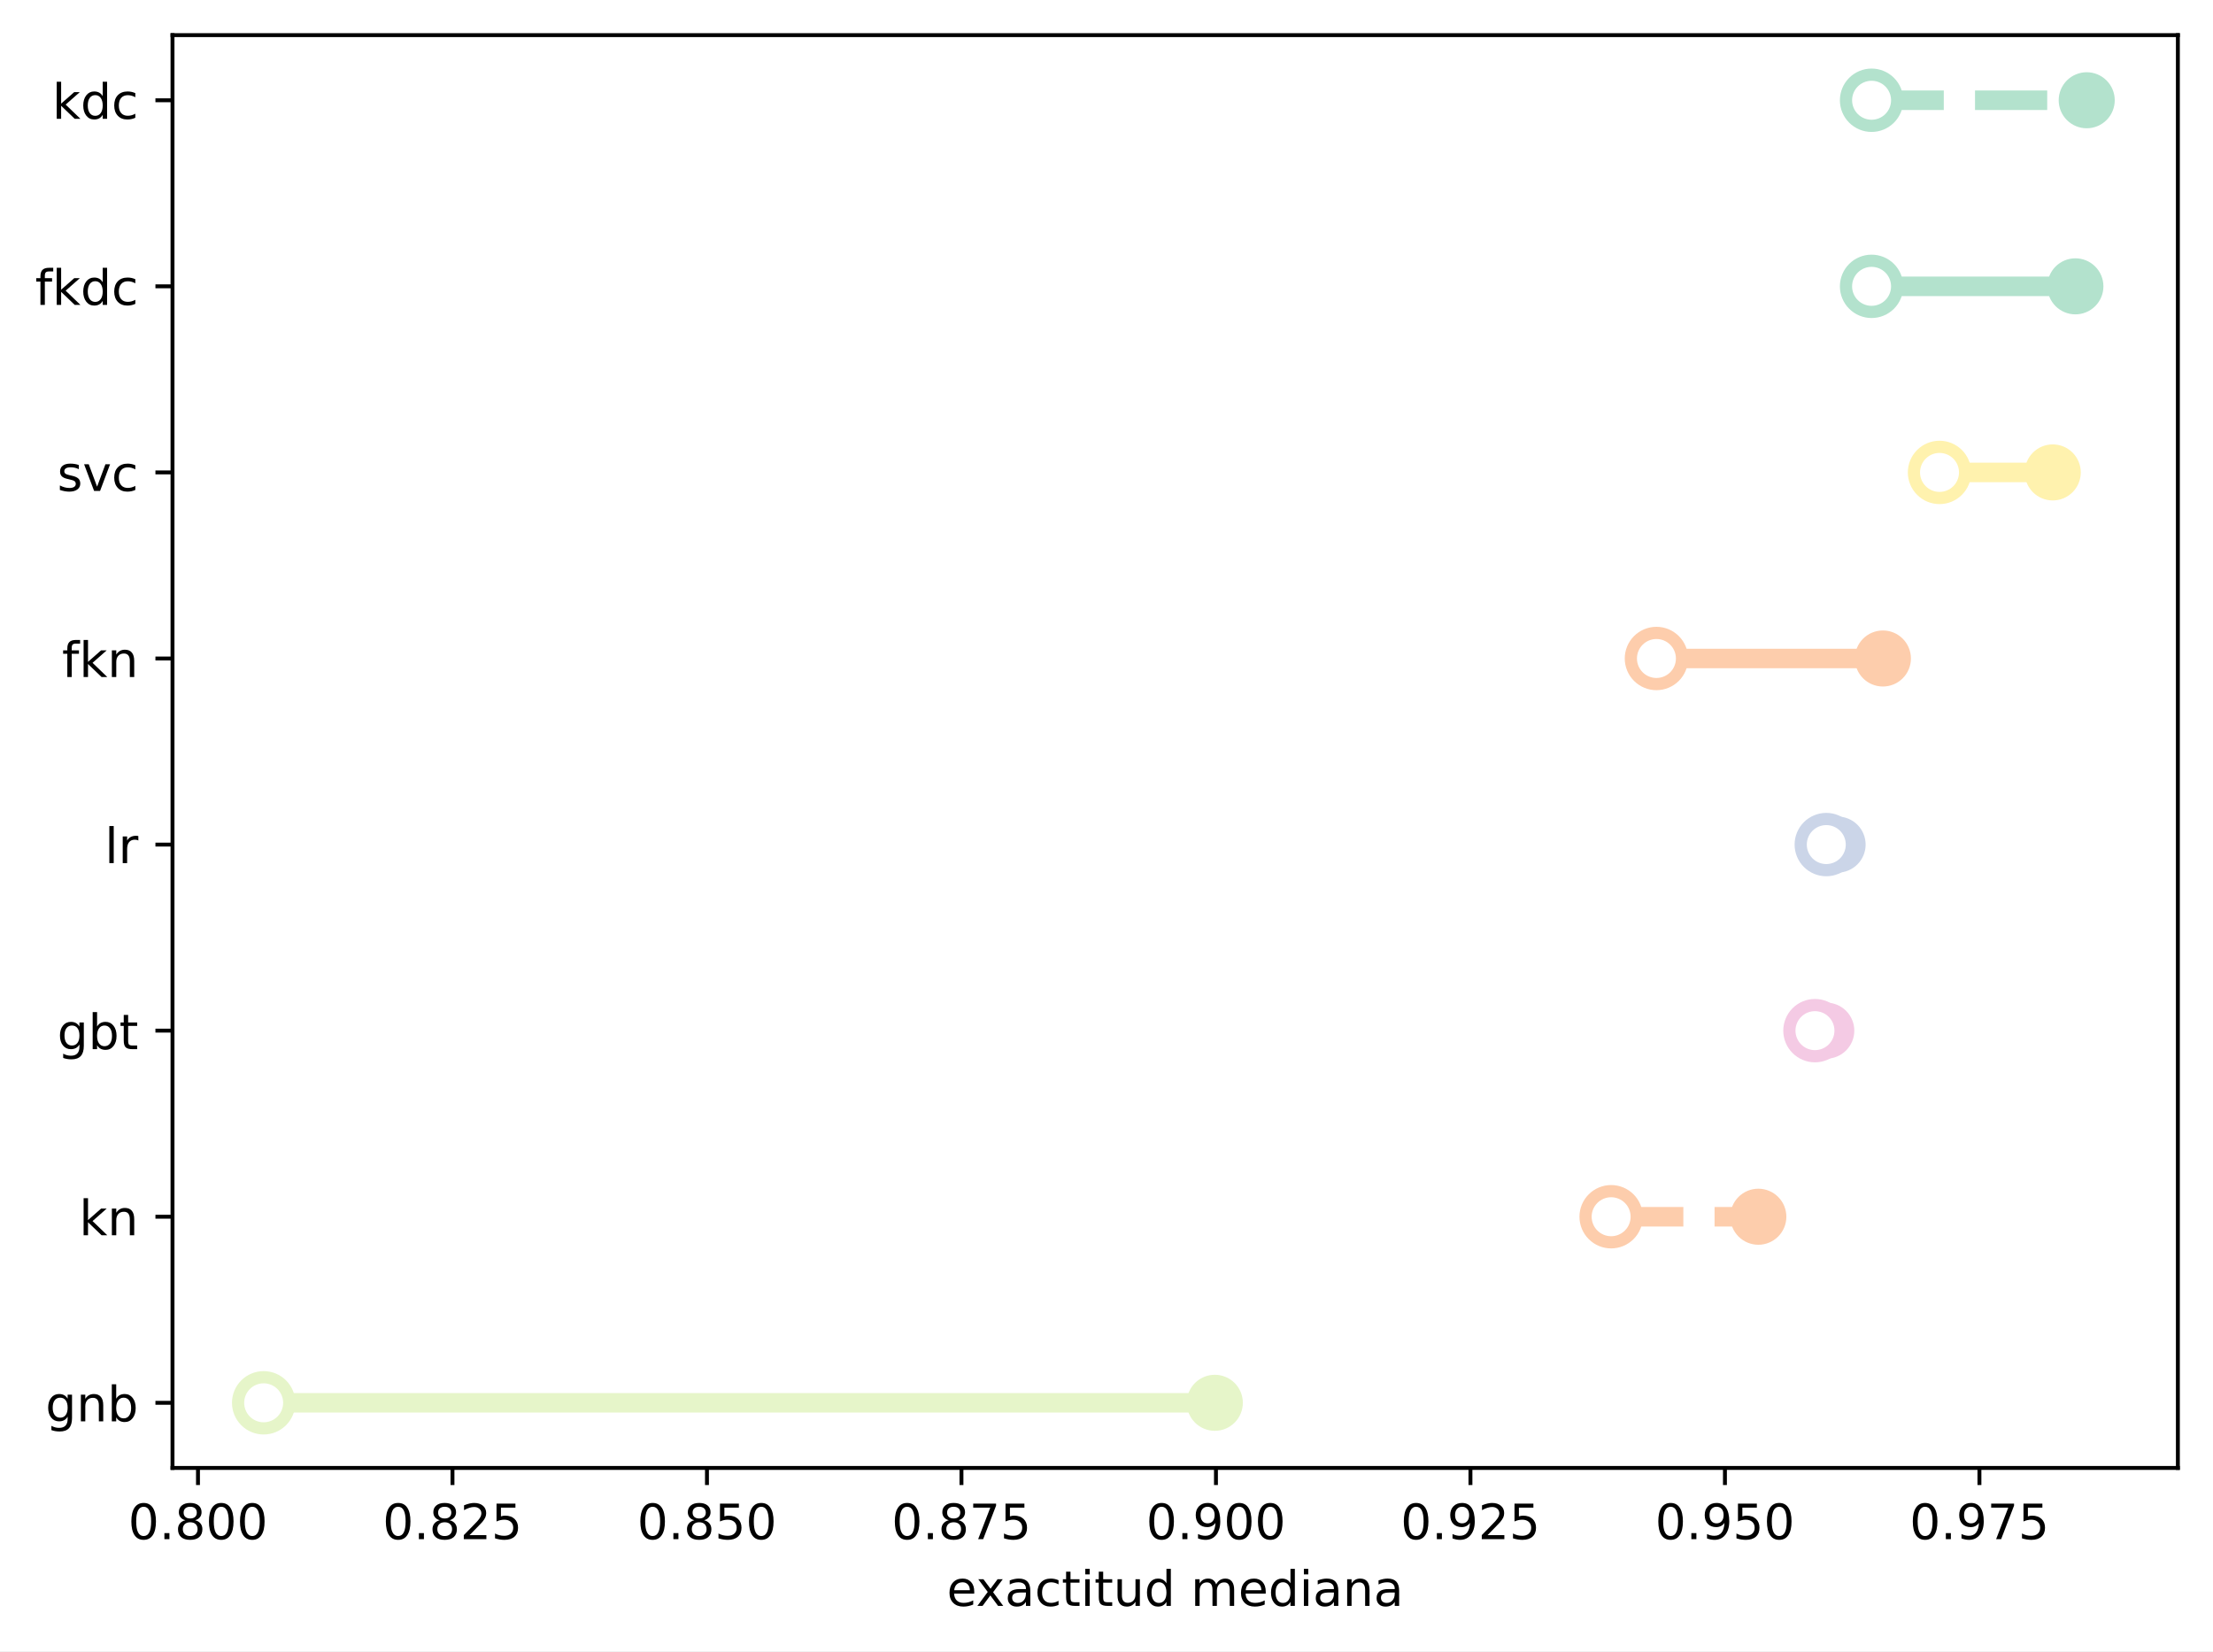
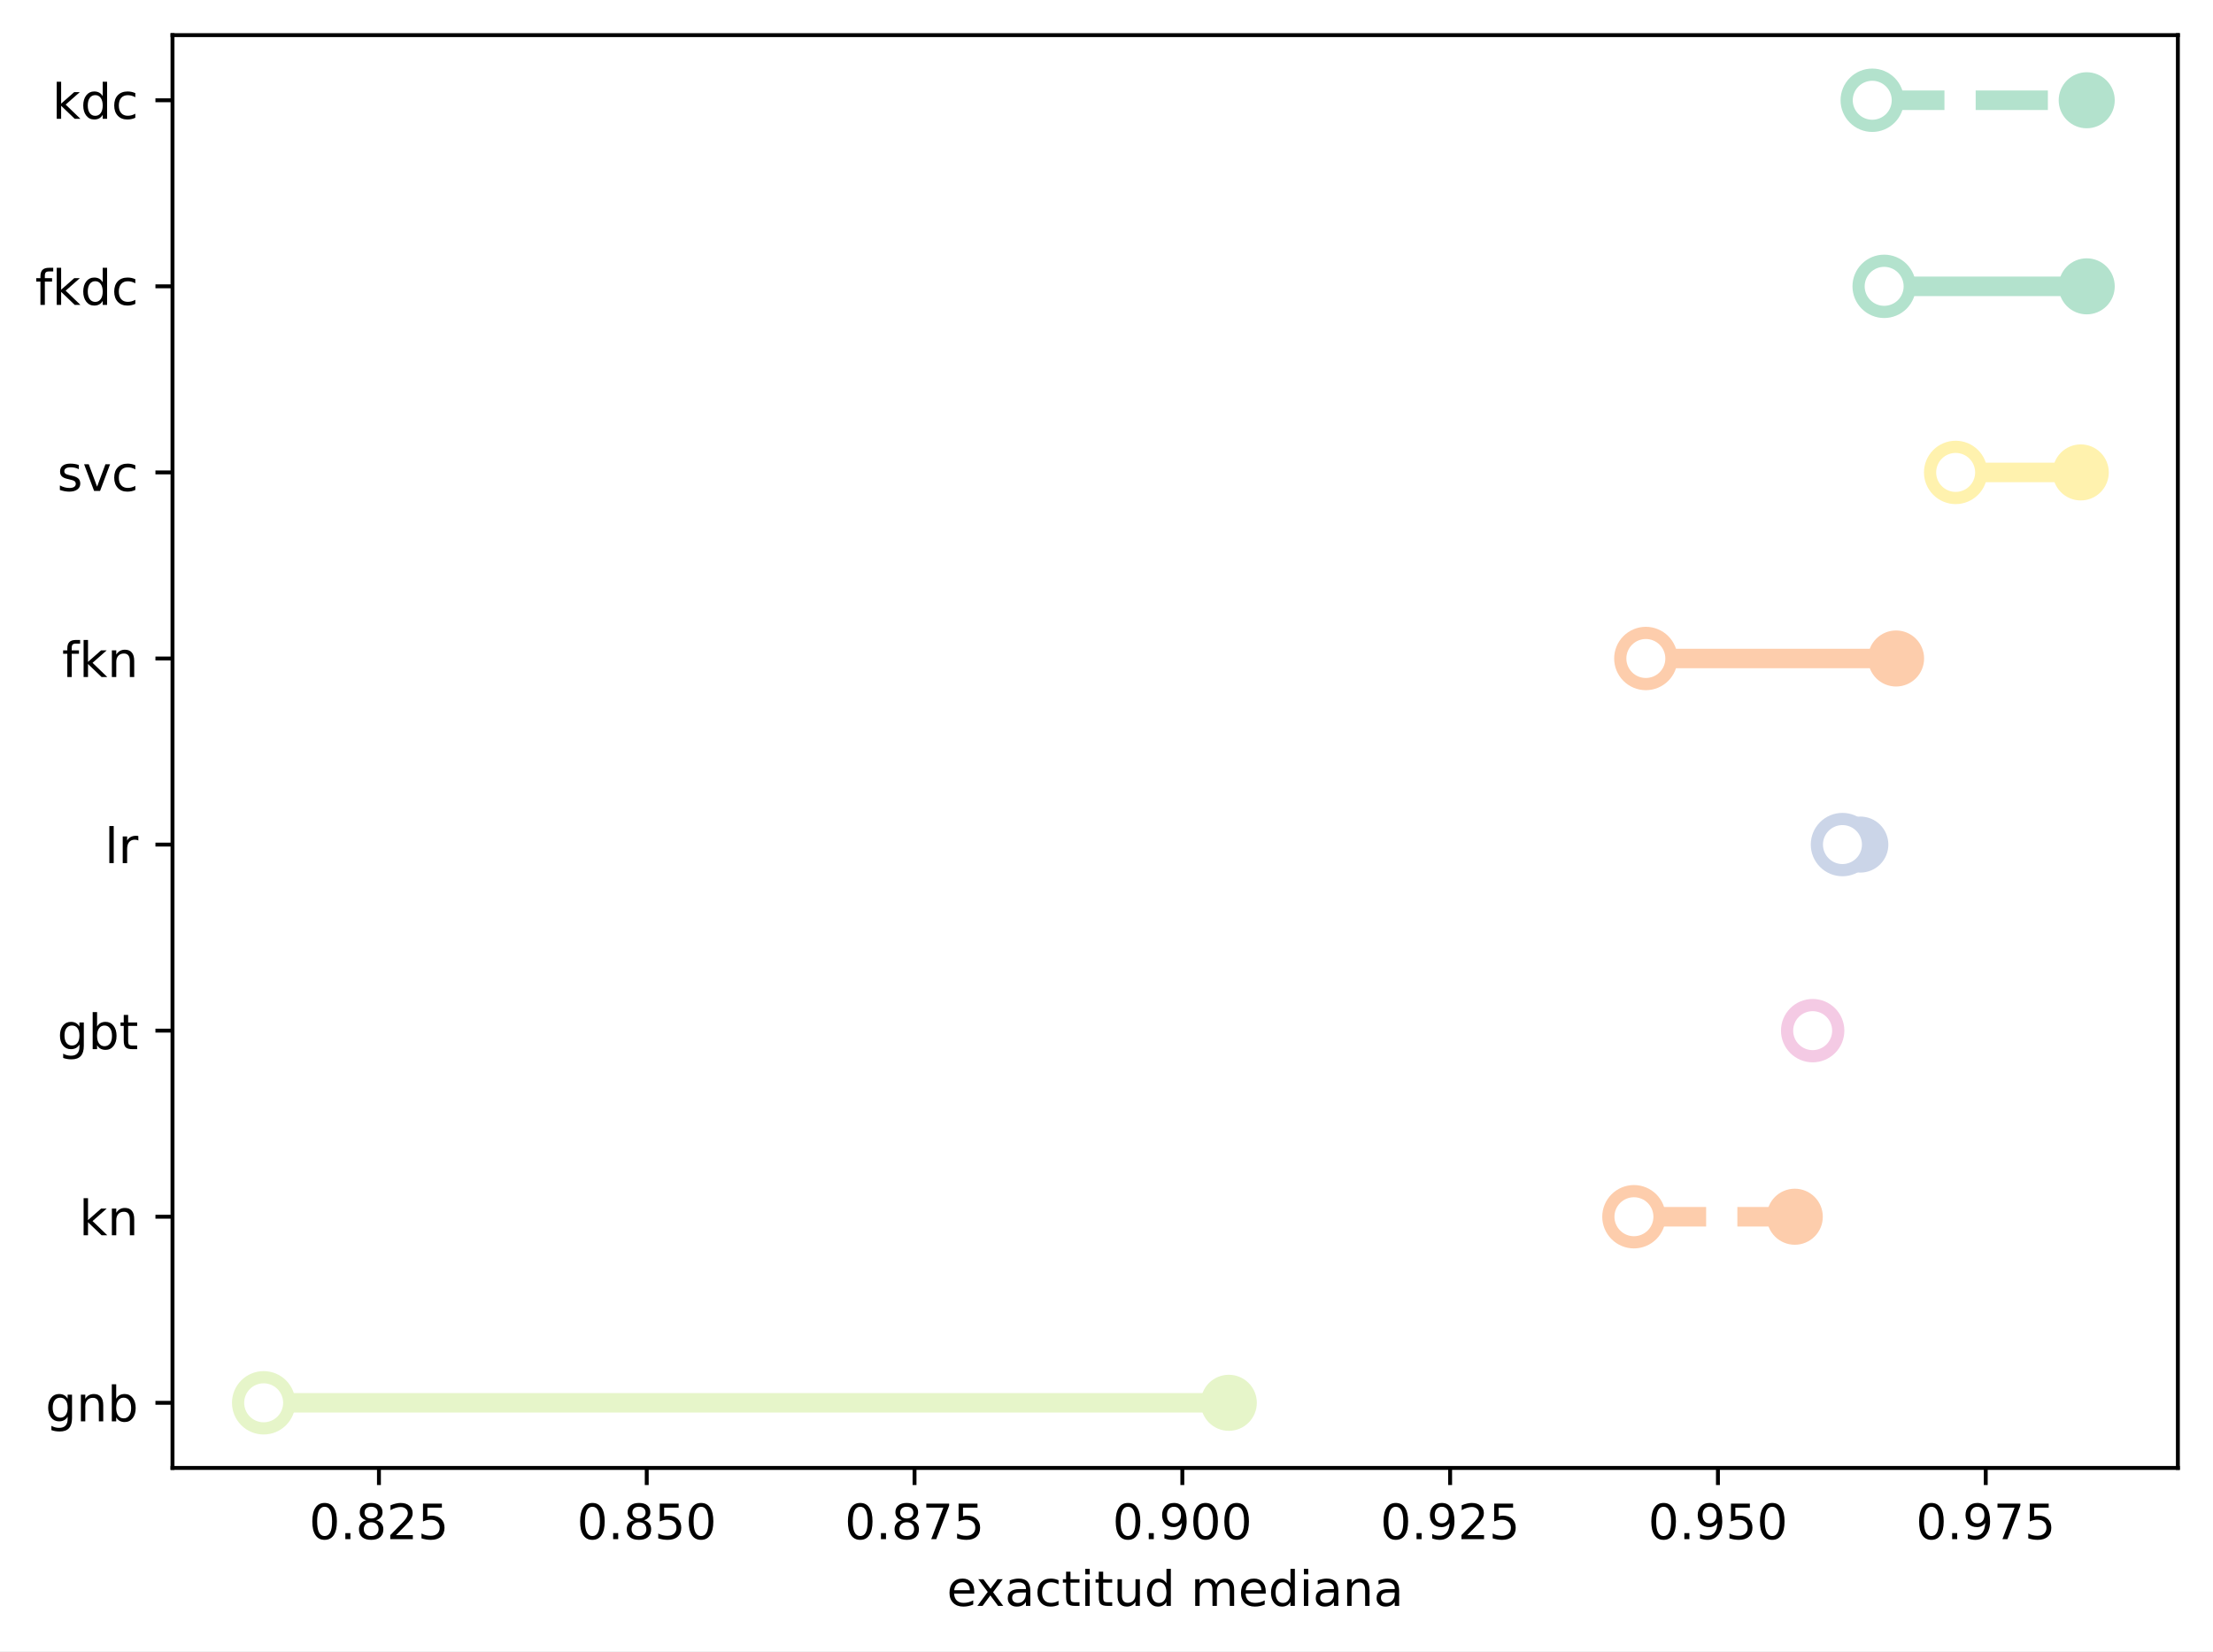
<svg xmlns="http://www.w3.org/2000/svg" xmlns:xlink="http://www.w3.org/1999/xlink" width="453.6pt" height="338.4pt" viewBox="0 0 453.6 338.4" version="1.1">
  <defs>
    <style type="text/css">*{stroke-linejoin: round; stroke-linecap: butt}</style>
  </defs>
  <g id="figure_1">
    <g id="patch_1">
      <path d="M 0 338.4  L 453.6 338.4  L 453.6 0  L 0 0  z " style="fill: #ffffff" />
    </g>
    <g id="axes_1">
      <g id="patch_2">
        <path d="M 35.358 300.844  L 446.4 300.844  L 446.4 7.2  L 35.358 7.2  z " style="fill: #ffffff" />
      </g>
      <g id="line2d_1">
-         <path d="M 54.042 287.496  L 249.002 287.496  " clip-path="url(#p0b9bec577f)" style="fill: none; stroke: #e6f5c9; stroke-width: 4; stroke-linecap: square" />
+         <path d="M 54.042 287.496  L 251.869 287.496  " clip-path="url(#p0b9bec577f)" style="fill: none; stroke: #e6f5c9; stroke-width: 4; stroke-linecap: square" />
      </g>
      <g id="line2d_2">
-         <path d="M 330.236 249.361  L 360.408 249.361  " clip-path="url(#p0b9bec577f)" style="fill: none; stroke-dasharray: 14.8,6.4; stroke-dashoffset: 0; stroke: #fdcdac; stroke-width: 4" />
+         <path d="M 334.908 249.361  L 367.879 249.361  " clip-path="url(#p0b9bec577f)" style="fill: none; stroke-dasharray: 14.8,6.4; stroke-dashoffset: 0; stroke: #fdcdac; stroke-width: 4" />
      </g>
      <g id="line2d_3">
-         <path d="M 372.013 211.225  L 374.334 211.225  " clip-path="url(#p0b9bec577f)" style="fill: none; stroke: #f4cae4; stroke-width: 4; stroke-linecap: square" />
+         <path d="M 371.543 211.225  L 371.543 211.225  " clip-path="url(#p0b9bec577f)" style="fill: none; stroke: #f4cae4; stroke-width: 4; stroke-linecap: square" />
      </g>
      <g id="line2d_4">
-         <path d="M 374.334 173.09  L 376.655 173.09  " clip-path="url(#p0b9bec577f)" style="fill: none; stroke: #cbd5e8; stroke-width: 4; stroke-linecap: square" />
+         <path d="M 377.649 173.09  L 381.312 173.09  " clip-path="url(#p0b9bec577f)" style="fill: none; stroke: #cbd5e8; stroke-width: 4; stroke-linecap: square" />
      </g>
      <g id="line2d_5">
-         <path d="M 339.52 134.954  L 385.939 134.954  " clip-path="url(#p0b9bec577f)" style="fill: none; stroke: #fdcdac; stroke-width: 4; stroke-linecap: square" />
+         <path d="M 337.35 134.954  L 388.639 134.954  " clip-path="url(#p0b9bec577f)" style="fill: none; stroke: #fdcdac; stroke-width: 4; stroke-linecap: square" />
      </g>
      <g id="line2d_6">
-         <path d="M 397.544 96.819  L 420.753 96.819  " clip-path="url(#p0b9bec577f)" style="fill: none; stroke: #fff2ae; stroke-width: 4; stroke-linecap: square" />
+         <path d="M 400.851 96.819  L 426.495 96.819  " clip-path="url(#p0b9bec577f)" style="fill: none; stroke: #fff2ae; stroke-width: 4; stroke-linecap: square" />
      </g>
      <g id="line2d_7">
-         <path d="M 383.618 58.683  L 425.395 58.683  " clip-path="url(#p0b9bec577f)" style="fill: none; stroke: #b3e2cd; stroke-width: 4; stroke-linecap: square" />
+         <path d="M 386.197 58.683  L 427.716 58.683  " clip-path="url(#p0b9bec577f)" style="fill: none; stroke: #b3e2cd; stroke-width: 4; stroke-linecap: square" />
      </g>
      <g id="line2d_8">
-         <path d="M 383.618 20.547  L 427.716 20.547  " clip-path="url(#p0b9bec577f)" style="fill: none; stroke-dasharray: 14.8,6.4; stroke-dashoffset: 0; stroke: #b3e2cd; stroke-width: 4" />
+         <path d="M 383.755 20.547  L 427.716 20.547  " clip-path="url(#p0b9bec577f)" style="fill: none; stroke-dasharray: 14.8,6.4; stroke-dashoffset: 0; stroke: #b3e2cd; stroke-width: 4" />
      </g>
      <g id="matplotlib.axis_1">
        <g id="xtick_1">
          <g id="line2d_9">
            <defs>
              <path id="m38f3b05bbe" d="M 0 0  L 0 3.5  " style="stroke: #000000; stroke-width: 0.8" />
            </defs>
            <g>
-               <use xlink:href="#m38f3b05bbe" x="40.58" y="300.844" style="stroke: #000000; stroke-width: 0.8" />
+               <use xlink:href="#m38f3b05bbe" x="77.671" y="300.844" style="stroke: #000000; stroke-width: 0.8" />
            </g>
          </g>
          <g id="text_1">
-             <g transform="translate(26.26591 315.4422) scale(0.1 -0.1)">
+             <g transform="translate(63.35692 315.4422) scale(0.1 -0.1)">
              <defs>
                <path id="DejaVuSans-30" d="M 2034 4250  Q 1547 4250 1301 3770  Q 1056 3291 1056 2328  Q 1056 1369 1301 889  Q 1547 409 2034 409  Q 2525 409 2770 889  Q 3016 1369 3016 2328  Q 3016 3291 2770 3770  Q 2525 4250 2034 4250  z M 2034 4750  Q 2819 4750 3233 4129  Q 3647 3509 3647 2328  Q 3647 1150 3233 529  Q 2819 -91 2034 -91  Q 1250 -91 836 529  Q 422 1150 422 2328  Q 422 3509 836 4129  Q 1250 4750 2034 4750  z " transform="scale(0.015625)" />
                <path id="DejaVuSans-2e" d="M 684 794  L 1344 794  L 1344 0  L 684 0  L 684 794  z " transform="scale(0.015625)" />
                <path id="DejaVuSans-38" d="M 2034 2216  Q 1584 2216 1326 1975  Q 1069 1734 1069 1313  Q 1069 891 1326 650  Q 1584 409 2034 409  Q 2484 409 2743 651  Q 3003 894 3003 1313  Q 3003 1734 2745 1975  Q 2488 2216 2034 2216  z M 1403 2484  Q 997 2584 770 2862  Q 544 3141 544 3541  Q 544 4100 942 4425  Q 1341 4750 2034 4750  Q 2731 4750 3128 4425  Q 3525 4100 3525 3541  Q 3525 3141 3298 2862  Q 3072 2584 2669 2484  Q 3125 2378 3379 2068  Q 3634 1759 3634 1313  Q 3634 634 3220 271  Q 2806 -91 2034 -91  Q 1263 -91 848 271  Q 434 634 434 1313  Q 434 1759 690 2068  Q 947 2378 1403 2484  z M 1172 3481  Q 1172 3119 1398 2916  Q 1625 2713 2034 2713  Q 2441 2713 2670 2916  Q 2900 3119 2900 3481  Q 2900 3844 2670 4047  Q 2441 4250 2034 4250  Q 1625 4250 1398 4047  Q 1172 3844 1172 3481  z " transform="scale(0.015625)" />
-               </defs>
-               <use xlink:href="#DejaVuSans-30" />
-               <use xlink:href="#DejaVuSans-2e" transform="translate(63.62305 0)" />
-               <use xlink:href="#DejaVuSans-38" transform="translate(95.41016 0)" />
-               <use xlink:href="#DejaVuSans-30" transform="translate(159.0332 0)" />
-               <use xlink:href="#DejaVuSans-30" transform="translate(222.6562 0)" />
-             </g>
-           </g>
-         </g>
-         <g id="xtick_2">
-           <g id="line2d_10">
-             <g>
-               <use xlink:href="#m38f3b05bbe" x="92.744" y="300.844" style="stroke: #000000; stroke-width: 0.8" />
-             </g>
-           </g>
-           <g id="text_2">
-             <g transform="translate(78.42951 315.4422) scale(0.1 -0.1)">
-               <defs>
                <path id="DejaVuSans-32" d="M 1228 531  L 3431 531  L 3431 0  L 469 0  L 469 531  Q 828 903 1448 1529  Q 2069 2156 2228 2338  Q 2531 2678 2651 2914  Q 2772 3150 2772 3378  Q 2772 3750 2511 3984  Q 2250 4219 1831 4219  Q 1534 4219 1204 4116  Q 875 4013 500 3803  L 500 4441  Q 881 4594 1212 4672  Q 1544 4750 1819 4750  Q 2544 4750 2975 4387  Q 3406 4025 3406 3419  Q 3406 3131 3298 2873  Q 3191 2616 2906 2266  Q 2828 2175 2409 1742  Q 1991 1309 1228 531  z " transform="scale(0.015625)" />
                <path id="DejaVuSans-35" d="M 691 4666  L 3169 4666  L 3169 4134  L 1269 4134  L 1269 2991  Q 1406 3038 1543 3061  Q 1681 3084 1819 3084  Q 2600 3084 3056 2656  Q 3513 2228 3513 1497  Q 3513 744 3044 326  Q 2575 -91 1722 -91  Q 1428 -91 1123 -41  Q 819 9 494 109  L 494 744  Q 775 591 1075 516  Q 1375 441 1709 441  Q 2250 441 2565 725  Q 2881 1009 2881 1497  Q 2881 1984 2565 2268  Q 2250 2553 1709 2553  Q 1456 2553 1204 2497  Q 953 2441 691 2322  L 691 4666  z " transform="scale(0.015625)" />
              </defs>
              <use xlink:href="#DejaVuSans-30" />
              <use xlink:href="#DejaVuSans-2e" transform="translate(63.62305 0)" />
              <use xlink:href="#DejaVuSans-38" transform="translate(95.41016 0)" />
              <use xlink:href="#DejaVuSans-32" transform="translate(159.0332 0)" />
              <use xlink:href="#DejaVuSans-35" transform="translate(222.6562 0)" />
            </g>
          </g>
        </g>
-         <g id="xtick_3">
-           <g id="line2d_11">
-             <g>
-               <use xlink:href="#m38f3b05bbe" x="144.907" y="300.844" style="stroke: #000000; stroke-width: 0.8" />
-             </g>
-           </g>
-           <g id="text_3">
-             <g transform="translate(130.5931 315.4422) scale(0.1 -0.1)">
+         <g id="xtick_2">
+           <g id="line2d_10">
+             <g>
+               <use xlink:href="#m38f3b05bbe" x="132.562" y="300.844" style="stroke: #000000; stroke-width: 0.8" />
+             </g>
+           </g>
+           <g id="text_2">
+             <g transform="translate(118.248 315.4422) scale(0.1 -0.1)">
              <use xlink:href="#DejaVuSans-30" />
              <use xlink:href="#DejaVuSans-2e" transform="translate(63.62305 0)" />
              <use xlink:href="#DejaVuSans-38" transform="translate(95.41016 0)" />
              <use xlink:href="#DejaVuSans-35" transform="translate(159.0332 0)" />
              <use xlink:href="#DejaVuSans-30" transform="translate(222.6562 0)" />
            </g>
          </g>
        </g>
-         <g id="xtick_4">
-           <g id="line2d_12">
-             <g>
-               <use xlink:href="#m38f3b05bbe" x="197.071" y="300.844" style="stroke: #000000; stroke-width: 0.8" />
-             </g>
-           </g>
-           <g id="text_4">
-             <g transform="translate(182.7567 315.4422) scale(0.1 -0.1)">
+         <g id="xtick_3">
+           <g id="line2d_11">
+             <g>
+               <use xlink:href="#m38f3b05bbe" x="187.453" y="300.844" style="stroke: #000000; stroke-width: 0.8" />
+             </g>
+           </g>
+           <g id="text_3">
+             <g transform="translate(173.1391 315.4422) scale(0.1 -0.1)">
              <defs>
                <path id="DejaVuSans-37" d="M 525 4666  L 3525 4666  L 3525 4397  L 1831 0  L 1172 0  L 2766 4134  L 525 4134  L 525 4666  z " transform="scale(0.015625)" />
              </defs>
              <use xlink:href="#DejaVuSans-30" />
              <use xlink:href="#DejaVuSans-2e" transform="translate(63.62305 0)" />
              <use xlink:href="#DejaVuSans-38" transform="translate(95.41016 0)" />
              <use xlink:href="#DejaVuSans-37" transform="translate(159.0332 0)" />
              <use xlink:href="#DejaVuSans-35" transform="translate(222.6562 0)" />
            </g>
          </g>
        </g>
-         <g id="xtick_5">
-           <g id="line2d_13">
-             <g>
-               <use xlink:href="#m38f3b05bbe" x="249.234" y="300.844" style="stroke: #000000; stroke-width: 0.8" />
-             </g>
-           </g>
-           <g id="text_5">
-             <g transform="translate(234.9203 315.4422) scale(0.1 -0.1)">
+         <g id="xtick_4">
+           <g id="line2d_12">
+             <g>
+               <use xlink:href="#m38f3b05bbe" x="242.344" y="300.844" style="stroke: #000000; stroke-width: 0.8" />
+             </g>
+           </g>
+           <g id="text_4">
+             <g transform="translate(228.0302 315.4422) scale(0.1 -0.1)">
              <defs>
                <path id="DejaVuSans-39" d="M 703 97  L 703 672  Q 941 559 1184 500  Q 1428 441 1663 441  Q 2288 441 2617 861  Q 2947 1281 2994 2138  Q 2813 1869 2534 1725  Q 2256 1581 1919 1581  Q 1219 1581 811 2004  Q 403 2428 403 3163  Q 403 3881 828 4315  Q 1253 4750 1959 4750  Q 2769 4750 3195 4129  Q 3622 3509 3622 2328  Q 3622 1225 3098 567  Q 2575 -91 1691 -91  Q 1453 -91 1209 -44  Q 966 3 703 97  z M 1959 2075  Q 2384 2075 2632 2365  Q 2881 2656 2881 3163  Q 2881 3666 2632 3958  Q 2384 4250 1959 4250  Q 1534 4250 1286 3958  Q 1038 3666 1038 3163  Q 1038 2656 1286 2365  Q 1534 2075 1959 2075  z " transform="scale(0.015625)" />
              </defs>
              <use xlink:href="#DejaVuSans-30" />
              <use xlink:href="#DejaVuSans-2e" transform="translate(63.62305 0)" />
              <use xlink:href="#DejaVuSans-39" transform="translate(95.41016 0)" />
              <use xlink:href="#DejaVuSans-30" transform="translate(159.0332 0)" />
              <use xlink:href="#DejaVuSans-30" transform="translate(222.6562 0)" />
            </g>
          </g>
        </g>
-         <g id="xtick_6">
-           <g id="line2d_14">
-             <g>
-               <use xlink:href="#m38f3b05bbe" x="301.398" y="300.844" style="stroke: #000000; stroke-width: 0.8" />
-             </g>
-           </g>
-           <g id="text_6">
-             <g transform="translate(287.0839 315.4422) scale(0.1 -0.1)">
+         <g id="xtick_5">
+           <g id="line2d_13">
+             <g>
+               <use xlink:href="#m38f3b05bbe" x="297.235" y="300.844" style="stroke: #000000; stroke-width: 0.8" />
+             </g>
+           </g>
+           <g id="text_5">
+             <g transform="translate(282.9213 315.4422) scale(0.1 -0.1)">
              <use xlink:href="#DejaVuSans-30" />
              <use xlink:href="#DejaVuSans-2e" transform="translate(63.62305 0)" />
              <use xlink:href="#DejaVuSans-39" transform="translate(95.41016 0)" />
              <use xlink:href="#DejaVuSans-32" transform="translate(159.0332 0)" />
              <use xlink:href="#DejaVuSans-35" transform="translate(222.6562 0)" />
            </g>
          </g>
        </g>
-         <g id="xtick_7">
-           <g id="line2d_15">
-             <g>
-               <use xlink:href="#m38f3b05bbe" x="353.562" y="300.844" style="stroke: #000000; stroke-width: 0.8" />
-             </g>
-           </g>
-           <g id="text_7">
-             <g transform="translate(339.2475 315.4422) scale(0.1 -0.1)">
+         <g id="xtick_6">
+           <g id="line2d_14">
+             <g>
+               <use xlink:href="#m38f3b05bbe" x="352.127" y="300.844" style="stroke: #000000; stroke-width: 0.8" />
+             </g>
+           </g>
+           <g id="text_6">
+             <g transform="translate(337.8124 315.4422) scale(0.1 -0.1)">
              <use xlink:href="#DejaVuSans-30" />
              <use xlink:href="#DejaVuSans-2e" transform="translate(63.62305 0)" />
              <use xlink:href="#DejaVuSans-39" transform="translate(95.41016 0)" />
              <use xlink:href="#DejaVuSans-35" transform="translate(159.0332 0)" />
              <use xlink:href="#DejaVuSans-30" transform="translate(222.6562 0)" />
            </g>
          </g>
        </g>
-         <g id="xtick_8">
-           <g id="line2d_16">
-             <g>
-               <use xlink:href="#m38f3b05bbe" x="405.725" y="300.844" style="stroke: #000000; stroke-width: 0.8" />
-             </g>
-           </g>
-           <g id="text_8">
-             <g transform="translate(391.4111 315.4422) scale(0.1 -0.1)">
+         <g id="xtick_7">
+           <g id="line2d_15">
+             <g>
+               <use xlink:href="#m38f3b05bbe" x="407.018" y="300.844" style="stroke: #000000; stroke-width: 0.8" />
+             </g>
+           </g>
+           <g id="text_7">
+             <g transform="translate(392.7036 315.4422) scale(0.1 -0.1)">
              <use xlink:href="#DejaVuSans-30" />
              <use xlink:href="#DejaVuSans-2e" transform="translate(63.62305 0)" />
              <use xlink:href="#DejaVuSans-39" transform="translate(95.41016 0)" />
              <use xlink:href="#DejaVuSans-37" transform="translate(159.0332 0)" />
              <use xlink:href="#DejaVuSans-35" transform="translate(222.6562 0)" />
            </g>
          </g>
        </g>
-         <g id="text_9">
+         <g id="text_8">
          <g transform="translate(194.0687 329.1203) scale(0.1 -0.1)">
            <defs>
              <path id="DejaVuSans-65" d="M 3597 1894  L 3597 1613  L 953 1613  Q 991 1019 1311 708  Q 1631 397 2203 397  Q 2534 397 2845 478  Q 3156 559 3463 722  L 3463 178  Q 3153 47 2828 -22  Q 2503 -91 2169 -91  Q 1331 -91 842 396  Q 353 884 353 1716  Q 353 2575 817 3079  Q 1281 3584 2069 3584  Q 2775 3584 3186 3129  Q 3597 2675 3597 1894  z M 3022 2063  Q 3016 2534 2758 2815  Q 2500 3097 2075 3097  Q 1594 3097 1305 2825  Q 1016 2553 972 2059  L 3022 2063  z " transform="scale(0.015625)" />
              <path id="DejaVuSans-78" d="M 3513 3500  L 2247 1797  L 3578 0  L 2900 0  L 1881 1375  L 863 0  L 184 0  L 1544 1831  L 300 3500  L 978 3500  L 1906 2253  L 2834 3500  L 3513 3500  z " transform="scale(0.015625)" />
              <path id="DejaVuSans-61" d="M 2194 1759  Q 1497 1759 1228 1600  Q 959 1441 959 1056  Q 959 750 1161 570  Q 1363 391 1709 391  Q 2188 391 2477 730  Q 2766 1069 2766 1631  L 2766 1759  L 2194 1759  z M 3341 1997  L 3341 0  L 2766 0  L 2766 531  Q 2569 213 2275 61  Q 1981 -91 1556 -91  Q 1019 -91 701 211  Q 384 513 384 1019  Q 384 1609 779 1909  Q 1175 2209 1959 2209  L 2766 2209  L 2766 2266  Q 2766 2663 2505 2880  Q 2244 3097 1772 3097  Q 1472 3097 1187 3025  Q 903 2953 641 2809  L 641 3341  Q 956 3463 1253 3523  Q 1550 3584 1831 3584  Q 2591 3584 2966 3190  Q 3341 2797 3341 1997  z " transform="scale(0.015625)" />
              <path id="DejaVuSans-63" d="M 3122 3366  L 3122 2828  Q 2878 2963 2633 3030  Q 2388 3097 2138 3097  Q 1578 3097 1268 2742  Q 959 2388 959 1747  Q 959 1106 1268 751  Q 1578 397 2138 397  Q 2388 397 2633 464  Q 2878 531 3122 666  L 3122 134  Q 2881 22 2623 -34  Q 2366 -91 2075 -91  Q 1284 -91 818 406  Q 353 903 353 1747  Q 353 2603 823 3093  Q 1294 3584 2113 3584  Q 2378 3584 2631 3529  Q 2884 3475 3122 3366  z " transform="scale(0.015625)" />
              <path id="DejaVuSans-74" d="M 1172 4494  L 1172 3500  L 2356 3500  L 2356 3053  L 1172 3053  L 1172 1153  Q 1172 725 1289 603  Q 1406 481 1766 481  L 2356 481  L 2356 0  L 1766 0  Q 1100 0 847 248  Q 594 497 594 1153  L 594 3053  L 172 3053  L 172 3500  L 594 3500  L 594 4494  L 1172 4494  z " transform="scale(0.015625)" />
              <path id="DejaVuSans-69" d="M 603 3500  L 1178 3500  L 1178 0  L 603 0  L 603 3500  z M 603 4863  L 1178 4863  L 1178 4134  L 603 4134  L 603 4863  z " transform="scale(0.015625)" />
              <path id="DejaVuSans-75" d="M 544 1381  L 544 3500  L 1119 3500  L 1119 1403  Q 1119 906 1312 657  Q 1506 409 1894 409  Q 2359 409 2629 706  Q 2900 1003 2900 1516  L 2900 3500  L 3475 3500  L 3475 0  L 2900 0  L 2900 538  Q 2691 219 2414 64  Q 2138 -91 1772 -91  Q 1169 -91 856 284  Q 544 659 544 1381  z M 1991 3584  L 1991 3584  z " transform="scale(0.015625)" />
              <path id="DejaVuSans-64" d="M 2906 2969  L 2906 4863  L 3481 4863  L 3481 0  L 2906 0  L 2906 525  Q 2725 213 2448 61  Q 2172 -91 1784 -91  Q 1150 -91 751 415  Q 353 922 353 1747  Q 353 2572 751 3078  Q 1150 3584 1784 3584  Q 2172 3584 2448 3432  Q 2725 3281 2906 2969  z M 947 1747  Q 947 1113 1208 752  Q 1469 391 1925 391  Q 2381 391 2643 752  Q 2906 1113 2906 1747  Q 2906 2381 2643 2742  Q 2381 3103 1925 3103  Q 1469 3103 1208 2742  Q 947 2381 947 1747  z " transform="scale(0.015625)" />
              <path id="DejaVuSans-20" transform="scale(0.015625)" />
              <path id="DejaVuSans-6d" d="M 3328 2828  Q 3544 3216 3844 3400  Q 4144 3584 4550 3584  Q 5097 3584 5394 3201  Q 5691 2819 5691 2113  L 5691 0  L 5113 0  L 5113 2094  Q 5113 2597 4934 2840  Q 4756 3084 4391 3084  Q 3944 3084 3684 2787  Q 3425 2491 3425 1978  L 3425 0  L 2847 0  L 2847 2094  Q 2847 2600 2669 2842  Q 2491 3084 2119 3084  Q 1678 3084 1418 2786  Q 1159 2488 1159 1978  L 1159 0  L 581 0  L 581 3500  L 1159 3500  L 1159 2956  Q 1356 3278 1631 3431  Q 1906 3584 2284 3584  Q 2666 3584 2933 3390  Q 3200 3197 3328 2828  z " transform="scale(0.015625)" />
              <path id="DejaVuSans-6e" d="M 3513 2113  L 3513 0  L 2938 0  L 2938 2094  Q 2938 2591 2744 2837  Q 2550 3084 2163 3084  Q 1697 3084 1428 2787  Q 1159 2491 1159 1978  L 1159 0  L 581 0  L 581 3500  L 1159 3500  L 1159 2956  Q 1366 3272 1645 3428  Q 1925 3584 2291 3584  Q 2894 3584 3203 3211  Q 3513 2838 3513 2113  z " transform="scale(0.015625)" />
            </defs>
            <use xlink:href="#DejaVuSans-65" />
            <use xlink:href="#DejaVuSans-78" transform="translate(59.77344 0)" />
            <use xlink:href="#DejaVuSans-61" transform="translate(118.9531 0)" />
            <use xlink:href="#DejaVuSans-63" transform="translate(180.2324 0)" />
            <use xlink:href="#DejaVuSans-74" transform="translate(235.2129 0)" />
            <use xlink:href="#DejaVuSans-69" transform="translate(274.4219 0)" />
            <use xlink:href="#DejaVuSans-74" transform="translate(302.2051 0)" />
            <use xlink:href="#DejaVuSans-75" transform="translate(341.4141 0)" />
            <use xlink:href="#DejaVuSans-64" transform="translate(404.793 0)" />
            <use xlink:href="#DejaVuSans-20" transform="translate(468.2695 0)" />
            <use xlink:href="#DejaVuSans-6d" transform="translate(500.0566 0)" />
            <use xlink:href="#DejaVuSans-65" transform="translate(597.4688 0)" />
            <use xlink:href="#DejaVuSans-64" transform="translate(658.9922 0)" />
            <use xlink:href="#DejaVuSans-69" transform="translate(722.4688 0)" />
            <use xlink:href="#DejaVuSans-61" transform="translate(750.252 0)" />
            <use xlink:href="#DejaVuSans-6e" transform="translate(811.5312 0)" />
            <use xlink:href="#DejaVuSans-61" transform="translate(874.9102 0)" />
          </g>
        </g>
      </g>
      <g id="matplotlib.axis_2">
        <g id="ytick_1">
-           <g id="line2d_17">
+           <g id="line2d_16">
            <defs>
              <path id="mbd2f377c6c" d="M 0 0  L -3.5 0  " style="stroke: #000000; stroke-width: 0.8" />
            </defs>
            <g>
              <use xlink:href="#mbd2f377c6c" x="35.358" y="287.496" style="stroke: #000000; stroke-width: 0.8" />
            </g>
          </g>
-           <g id="text_10">
+           <g id="text_9">
            <g transform="translate(9.323438 291.2955) scale(0.1 -0.1)">
              <defs>
                <path id="DejaVuSans-67" d="M 2906 1791  Q 2906 2416 2648 2759  Q 2391 3103 1925 3103  Q 1463 3103 1205 2759  Q 947 2416 947 1791  Q 947 1169 1205 825  Q 1463 481 1925 481  Q 2391 481 2648 825  Q 2906 1169 2906 1791  z M 3481 434  Q 3481 -459 3084 -895  Q 2688 -1331 1869 -1331  Q 1566 -1331 1297 -1286  Q 1028 -1241 775 -1147  L 775 -588  Q 1028 -725 1275 -790  Q 1522 -856 1778 -856  Q 2344 -856 2625 -561  Q 2906 -266 2906 331  L 2906 616  Q 2728 306 2450 153  Q 2172 0 1784 0  Q 1141 0 747 490  Q 353 981 353 1791  Q 353 2603 747 3093  Q 1141 3584 1784 3584  Q 2172 3584 2450 3431  Q 2728 3278 2906 2969  L 2906 3500  L 3481 3500  L 3481 434  z " transform="scale(0.015625)" />
                <path id="DejaVuSans-62" d="M 3116 1747  Q 3116 2381 2855 2742  Q 2594 3103 2138 3103  Q 1681 3103 1420 2742  Q 1159 2381 1159 1747  Q 1159 1113 1420 752  Q 1681 391 2138 391  Q 2594 391 2855 752  Q 3116 1113 3116 1747  z M 1159 2969  Q 1341 3281 1617 3432  Q 1894 3584 2278 3584  Q 2916 3584 3314 3078  Q 3713 2572 3713 1747  Q 3713 922 3314 415  Q 2916 -91 2278 -91  Q 1894 -91 1617 61  Q 1341 213 1159 525  L 1159 0  L 581 0  L 581 4863  L 1159 4863  L 1159 2969  z " transform="scale(0.015625)" />
              </defs>
              <use xlink:href="#DejaVuSans-67" />
              <use xlink:href="#DejaVuSans-6e" transform="translate(63.47656 0)" />
              <use xlink:href="#DejaVuSans-62" transform="translate(126.8555 0)" />
            </g>
          </g>
        </g>
        <g id="ytick_2">
-           <g id="line2d_18">
+           <g id="line2d_17">
            <g>
              <use xlink:href="#mbd2f377c6c" x="35.358" y="249.361" style="stroke: #000000; stroke-width: 0.8" />
            </g>
          </g>
-           <g id="text_11">
+           <g id="text_10">
            <g transform="translate(16.22969 253.16) scale(0.1 -0.1)">
              <defs>
                <path id="DejaVuSans-6b" d="M 581 4863  L 1159 4863  L 1159 1991  L 2875 3500  L 3609 3500  L 1753 1863  L 3688 0  L 2938 0  L 1159 1709  L 1159 0  L 581 0  L 581 4863  z " transform="scale(0.015625)" />
              </defs>
              <use xlink:href="#DejaVuSans-6b" />
              <use xlink:href="#DejaVuSans-6e" transform="translate(57.91016 0)" />
            </g>
          </g>
        </g>
        <g id="ytick_3">
-           <g id="line2d_19">
+           <g id="line2d_18">
            <g>
              <use xlink:href="#mbd2f377c6c" x="35.358" y="211.225" style="stroke: #000000; stroke-width: 0.8" />
            </g>
          </g>
-           <g id="text_12">
+           <g id="text_11">
            <g transform="translate(11.74062 215.0244) scale(0.1 -0.1)">
              <use xlink:href="#DejaVuSans-67" />
              <use xlink:href="#DejaVuSans-62" transform="translate(63.47656 0)" />
              <use xlink:href="#DejaVuSans-74" transform="translate(126.9531 0)" />
            </g>
          </g>
        </g>
        <g id="ytick_4">
-           <g id="line2d_20">
+           <g id="line2d_19">
            <g>
              <use xlink:href="#mbd2f377c6c" x="35.358" y="173.09" style="stroke: #000000; stroke-width: 0.8" />
            </g>
          </g>
-           <g id="text_13">
+           <g id="text_12">
            <g transform="translate(21.46875 176.8889) scale(0.1 -0.1)">
              <defs>
                <path id="DejaVuSans-6c" d="M 603 4863  L 1178 4863  L 1178 0  L 603 0  L 603 4863  z " transform="scale(0.015625)" />
                <path id="DejaVuSans-72" d="M 2631 2963  Q 2534 3019 2420 3045  Q 2306 3072 2169 3072  Q 1681 3072 1420 2755  Q 1159 2438 1159 1844  L 1159 0  L 581 0  L 581 3500  L 1159 3500  L 1159 2956  Q 1341 3275 1631 3429  Q 1922 3584 2338 3584  Q 2397 3584 2469 3576  Q 2541 3569 2628 3553  L 2631 2963  z " transform="scale(0.015625)" />
              </defs>
              <use xlink:href="#DejaVuSans-6c" />
              <use xlink:href="#DejaVuSans-72" transform="translate(27.7832 0)" />
            </g>
          </g>
        </g>
        <g id="ytick_5">
-           <g id="line2d_21">
+           <g id="line2d_20">
            <g>
              <use xlink:href="#mbd2f377c6c" x="35.358" y="134.954" style="stroke: #000000; stroke-width: 0.8" />
            </g>
          </g>
-           <g id="text_14">
+           <g id="text_13">
            <g transform="translate(12.70937 138.7533) scale(0.1 -0.1)">
              <defs>
                <path id="DejaVuSans-66" d="M 2375 4863  L 2375 4384  L 1825 4384  Q 1516 4384 1395 4259  Q 1275 4134 1275 3809  L 1275 3500  L 2222 3500  L 2222 3053  L 1275 3053  L 1275 0  L 697 0  L 697 3053  L 147 3053  L 147 3500  L 697 3500  L 697 3744  Q 697 4328 969 4595  Q 1241 4863 1831 4863  L 2375 4863  z " transform="scale(0.015625)" />
              </defs>
              <use xlink:href="#DejaVuSans-66" />
              <use xlink:href="#DejaVuSans-6b" transform="translate(35.20508 0)" />
              <use xlink:href="#DejaVuSans-6e" transform="translate(93.11523 0)" />
            </g>
          </g>
        </g>
        <g id="ytick_6">
-           <g id="line2d_22">
+           <g id="line2d_21">
            <g>
              <use xlink:href="#mbd2f377c6c" x="35.358" y="96.819" style="stroke: #000000; stroke-width: 0.8" />
            </g>
          </g>
-           <g id="text_15">
+           <g id="text_14">
            <g transform="translate(11.73125 100.6178) scale(0.1 -0.1)">
              <defs>
                <path id="DejaVuSans-73" d="M 2834 3397  L 2834 2853  Q 2591 2978 2328 3040  Q 2066 3103 1784 3103  Q 1356 3103 1142 2972  Q 928 2841 928 2578  Q 928 2378 1081 2264  Q 1234 2150 1697 2047  L 1894 2003  Q 2506 1872 2764 1633  Q 3022 1394 3022 966  Q 3022 478 2636 193  Q 2250 -91 1575 -91  Q 1294 -91 989 -36  Q 684 19 347 128  L 347 722  Q 666 556 975 473  Q 1284 391 1588 391  Q 1994 391 2212 530  Q 2431 669 2431 922  Q 2431 1156 2273 1281  Q 2116 1406 1581 1522  L 1381 1569  Q 847 1681 609 1914  Q 372 2147 372 2553  Q 372 3047 722 3315  Q 1072 3584 1716 3584  Q 2034 3584 2315 3537  Q 2597 3491 2834 3397  z " transform="scale(0.015625)" />
                <path id="DejaVuSans-76" d="M 191 3500  L 800 3500  L 1894 563  L 2988 3500  L 3597 3500  L 2284 0  L 1503 0  L 191 3500  z " transform="scale(0.015625)" />
              </defs>
              <use xlink:href="#DejaVuSans-73" />
              <use xlink:href="#DejaVuSans-76" transform="translate(52.09961 0)" />
              <use xlink:href="#DejaVuSans-63" transform="translate(111.2793 0)" />
            </g>
          </g>
        </g>
        <g id="ytick_7">
-           <g id="line2d_23">
+           <g id="line2d_22">
            <g>
              <use xlink:href="#mbd2f377c6c" x="35.358" y="58.683" style="stroke: #000000; stroke-width: 0.8" />
            </g>
          </g>
-           <g id="text_16">
+           <g id="text_15">
            <g transform="translate(7.2 62.48221) scale(0.1 -0.1)">
              <use xlink:href="#DejaVuSans-66" />
              <use xlink:href="#DejaVuSans-6b" transform="translate(35.20508 0)" />
              <use xlink:href="#DejaVuSans-64" transform="translate(93.11523 0)" />
              <use xlink:href="#DejaVuSans-63" transform="translate(156.5918 0)" />
            </g>
          </g>
        </g>
        <g id="ytick_8">
-           <g id="line2d_24">
+           <g id="line2d_23">
            <g>
              <use xlink:href="#mbd2f377c6c" x="35.358" y="20.547" style="stroke: #000000; stroke-width: 0.8" />
            </g>
          </g>
-           <g id="text_17">
+           <g id="text_16">
            <g transform="translate(10.72031 24.34666) scale(0.1 -0.1)">
              <use xlink:href="#DejaVuSans-6b" />
              <use xlink:href="#DejaVuSans-64" transform="translate(57.91016 0)" />
              <use xlink:href="#DejaVuSans-63" transform="translate(121.3867 0)" />
            </g>
          </g>
        </g>
      </g>
      <g id="PathCollection_1">
        <defs>
          <path id="mc347e6bb19" d="M 0 5.244  C 1.391 5.244 2.725 4.691 3.708 3.708  C 4.691 2.725 5.244 1.391 5.244 0  C 5.244 -1.391 4.691 -2.725 3.708 -3.708  C 2.725 -4.691 1.391 -5.244 0 -5.244  C -1.391 -5.244 -2.725 -4.691 -3.708 -3.708  C -4.691 -2.725 -5.244 -1.391 -5.244 0  C -5.244 1.391 -4.691 2.725 -3.708 3.708  C -2.725 4.691 -1.391 5.244 0 5.244  z " style="stroke: #e6f5c9" />
        </defs>
        <g clip-path="url(#p0b9bec577f)">
-           <use xlink:href="#mc347e6bb19" x="249.002" y="287.496" style="fill: #e6f5c9; stroke: #e6f5c9" />
+           <use xlink:href="#mc347e6bb19" x="251.869" y="287.496" style="fill: #e6f5c9; stroke: #e6f5c9" />
        </g>
      </g>
      <g id="PathCollection_2">
        <defs>
          <path id="m69fabe92b5" d="M 0 5.244  C 1.391 5.244 2.725 4.691 3.708 3.708  C 4.691 2.725 5.244 1.391 5.244 0  C 5.244 -1.391 4.691 -2.725 3.708 -3.708  C 2.725 -4.691 1.391 -5.244 0 -5.244  C -1.391 -5.244 -2.725 -4.691 -3.708 -3.708  C -4.691 -2.725 -5.244 -1.391 -5.244 0  C -5.244 1.391 -4.691 2.725 -3.708 3.708  C -2.725 4.691 -1.391 5.244 0 5.244  z " style="stroke: #e6f5c9; stroke-width: 2.5" />
        </defs>
        <g clip-path="url(#p0b9bec577f)">
          <use xlink:href="#m69fabe92b5" x="54.042" y="287.496" style="fill: #ffffff; stroke: #e6f5c9; stroke-width: 2.5" />
        </g>
      </g>
      <g id="PathCollection_3">
        <defs>
          <path id="me0c710c69c" d="M 0 5.244  C 1.391 5.244 2.725 4.691 3.708 3.708  C 4.691 2.725 5.244 1.391 5.244 0  C 5.244 -1.391 4.691 -2.725 3.708 -3.708  C 2.725 -4.691 1.391 -5.244 0 -5.244  C -1.391 -5.244 -2.725 -4.691 -3.708 -3.708  C -4.691 -2.725 -5.244 -1.391 -5.244 0  C -5.244 1.391 -4.691 2.725 -3.708 3.708  C -2.725 4.691 -1.391 5.244 0 5.244  z " style="stroke: #fdcdac" />
        </defs>
        <g clip-path="url(#p0b9bec577f)">
-           <use xlink:href="#me0c710c69c" x="360.408" y="249.361" style="fill: #fdcdac; stroke: #fdcdac" />
+           <use xlink:href="#me0c710c69c" x="367.879" y="249.361" style="fill: #fdcdac; stroke: #fdcdac" />
        </g>
      </g>
      <g id="PathCollection_4">
        <defs>
          <path id="ma60427dc86" d="M 0 5.244  C 1.391 5.244 2.725 4.691 3.708 3.708  C 4.691 2.725 5.244 1.391 5.244 0  C 5.244 -1.391 4.691 -2.725 3.708 -3.708  C 2.725 -4.691 1.391 -5.244 0 -5.244  C -1.391 -5.244 -2.725 -4.691 -3.708 -3.708  C -4.691 -2.725 -5.244 -1.391 -5.244 0  C -5.244 1.391 -4.691 2.725 -3.708 3.708  C -2.725 4.691 -1.391 5.244 0 5.244  z " style="stroke: #fdcdac; stroke-width: 2.5" />
        </defs>
        <g clip-path="url(#p0b9bec577f)">
-           <use xlink:href="#ma60427dc86" x="330.236" y="249.361" style="fill: #ffffff; stroke: #fdcdac; stroke-width: 2.5" />
+           <use xlink:href="#ma60427dc86" x="334.908" y="249.361" style="fill: #ffffff; stroke: #fdcdac; stroke-width: 2.5" />
        </g>
      </g>
      <g id="PathCollection_5">
        <defs>
          <path id="mb1bd280dfe" d="M 0 5.244  C 1.391 5.244 2.725 4.691 3.708 3.708  C 4.691 2.725 5.244 1.391 5.244 0  C 5.244 -1.391 4.691 -2.725 3.708 -3.708  C 2.725 -4.691 1.391 -5.244 0 -5.244  C -1.391 -5.244 -2.725 -4.691 -3.708 -3.708  C -4.691 -2.725 -5.244 -1.391 -5.244 0  C -5.244 1.391 -4.691 2.725 -3.708 3.708  C -2.725 4.691 -1.391 5.244 0 5.244  z " style="stroke: #f4cae4" />
        </defs>
        <g clip-path="url(#p0b9bec577f)">
-           <use xlink:href="#mb1bd280dfe" x="374.334" y="211.225" style="fill: #f4cae4; stroke: #f4cae4" />
+           <use xlink:href="#mb1bd280dfe" x="371.543" y="211.225" style="fill: #f4cae4; stroke: #f4cae4" />
        </g>
      </g>
      <g id="PathCollection_6">
        <defs>
          <path id="ma5d2a990d5" d="M 0 5.244  C 1.391 5.244 2.725 4.691 3.708 3.708  C 4.691 2.725 5.244 1.391 5.244 0  C 5.244 -1.391 4.691 -2.725 3.708 -3.708  C 2.725 -4.691 1.391 -5.244 0 -5.244  C -1.391 -5.244 -2.725 -4.691 -3.708 -3.708  C -4.691 -2.725 -5.244 -1.391 -5.244 0  C -5.244 1.391 -4.691 2.725 -3.708 3.708  C -2.725 4.691 -1.391 5.244 0 5.244  z " style="stroke: #f4cae4; stroke-width: 2.5" />
        </defs>
        <g clip-path="url(#p0b9bec577f)">
-           <use xlink:href="#ma5d2a990d5" x="372.013" y="211.225" style="fill: #ffffff; stroke: #f4cae4; stroke-width: 2.5" />
+           <use xlink:href="#ma5d2a990d5" x="371.543" y="211.225" style="fill: #ffffff; stroke: #f4cae4; stroke-width: 2.5" />
        </g>
      </g>
      <g id="PathCollection_7">
        <defs>
          <path id="mf907cb4a8f" d="M 0 5.244  C 1.391 5.244 2.725 4.691 3.708 3.708  C 4.691 2.725 5.244 1.391 5.244 0  C 5.244 -1.391 4.691 -2.725 3.708 -3.708  C 2.725 -4.691 1.391 -5.244 0 -5.244  C -1.391 -5.244 -2.725 -4.691 -3.708 -3.708  C -4.691 -2.725 -5.244 -1.391 -5.244 0  C -5.244 1.391 -4.691 2.725 -3.708 3.708  C -2.725 4.691 -1.391 5.244 0 5.244  z " style="stroke: #cbd5e8" />
        </defs>
        <g clip-path="url(#p0b9bec577f)">
-           <use xlink:href="#mf907cb4a8f" x="376.655" y="173.09" style="fill: #cbd5e8; stroke: #cbd5e8" />
+           <use xlink:href="#mf907cb4a8f" x="381.312" y="173.09" style="fill: #cbd5e8; stroke: #cbd5e8" />
        </g>
      </g>
      <g id="PathCollection_8">
        <defs>
          <path id="m693ed2e438" d="M 0 5.244  C 1.391 5.244 2.725 4.691 3.708 3.708  C 4.691 2.725 5.244 1.391 5.244 0  C 5.244 -1.391 4.691 -2.725 3.708 -3.708  C 2.725 -4.691 1.391 -5.244 0 -5.244  C -1.391 -5.244 -2.725 -4.691 -3.708 -3.708  C -4.691 -2.725 -5.244 -1.391 -5.244 0  C -5.244 1.391 -4.691 2.725 -3.708 3.708  C -2.725 4.691 -1.391 5.244 0 5.244  z " style="stroke: #cbd5e8; stroke-width: 2.5" />
        </defs>
        <g clip-path="url(#p0b9bec577f)">
-           <use xlink:href="#m693ed2e438" x="374.334" y="173.09" style="fill: #ffffff; stroke: #cbd5e8; stroke-width: 2.5" />
+           <use xlink:href="#m693ed2e438" x="377.649" y="173.09" style="fill: #ffffff; stroke: #cbd5e8; stroke-width: 2.5" />
        </g>
      </g>
      <g id="PathCollection_9">
        <g clip-path="url(#p0b9bec577f)">
-           <use xlink:href="#me0c710c69c" x="385.939" y="134.954" style="fill: #fdcdac; stroke: #fdcdac" />
+           <use xlink:href="#me0c710c69c" x="388.639" y="134.954" style="fill: #fdcdac; stroke: #fdcdac" />
        </g>
      </g>
      <g id="PathCollection_10">
        <g clip-path="url(#p0b9bec577f)">
-           <use xlink:href="#ma60427dc86" x="339.52" y="134.954" style="fill: #ffffff; stroke: #fdcdac; stroke-width: 2.5" />
+           <use xlink:href="#ma60427dc86" x="337.35" y="134.954" style="fill: #ffffff; stroke: #fdcdac; stroke-width: 2.5" />
        </g>
      </g>
      <g id="PathCollection_11">
        <defs>
          <path id="m6e707f1add" d="M 0 5.244  C 1.391 5.244 2.725 4.691 3.708 3.708  C 4.691 2.725 5.244 1.391 5.244 0  C 5.244 -1.391 4.691 -2.725 3.708 -3.708  C 2.725 -4.691 1.391 -5.244 0 -5.244  C -1.391 -5.244 -2.725 -4.691 -3.708 -3.708  C -4.691 -2.725 -5.244 -1.391 -5.244 0  C -5.244 1.391 -4.691 2.725 -3.708 3.708  C -2.725 4.691 -1.391 5.244 0 5.244  z " style="stroke: #fff2ae" />
        </defs>
        <g clip-path="url(#p0b9bec577f)">
-           <use xlink:href="#m6e707f1add" x="420.753" y="96.819" style="fill: #fff2ae; stroke: #fff2ae" />
+           <use xlink:href="#m6e707f1add" x="426.495" y="96.819" style="fill: #fff2ae; stroke: #fff2ae" />
        </g>
      </g>
      <g id="PathCollection_12">
        <defs>
          <path id="m6724ec7adb" d="M 0 5.244  C 1.391 5.244 2.725 4.691 3.708 3.708  C 4.691 2.725 5.244 1.391 5.244 0  C 5.244 -1.391 4.691 -2.725 3.708 -3.708  C 2.725 -4.691 1.391 -5.244 0 -5.244  C -1.391 -5.244 -2.725 -4.691 -3.708 -3.708  C -4.691 -2.725 -5.244 -1.391 -5.244 0  C -5.244 1.391 -4.691 2.725 -3.708 3.708  C -2.725 4.691 -1.391 5.244 0 5.244  z " style="stroke: #fff2ae; stroke-width: 2.5" />
        </defs>
        <g clip-path="url(#p0b9bec577f)">
-           <use xlink:href="#m6724ec7adb" x="397.544" y="96.819" style="fill: #ffffff; stroke: #fff2ae; stroke-width: 2.5" />
+           <use xlink:href="#m6724ec7adb" x="400.851" y="96.819" style="fill: #ffffff; stroke: #fff2ae; stroke-width: 2.5" />
        </g>
      </g>
      <g id="PathCollection_13">
        <defs>
          <path id="m1665d279d3" d="M 0 5.244  C 1.391 5.244 2.725 4.691 3.708 3.708  C 4.691 2.725 5.244 1.391 5.244 0  C 5.244 -1.391 4.691 -2.725 3.708 -3.708  C 2.725 -4.691 1.391 -5.244 0 -5.244  C -1.391 -5.244 -2.725 -4.691 -3.708 -3.708  C -4.691 -2.725 -5.244 -1.391 -5.244 0  C -5.244 1.391 -4.691 2.725 -3.708 3.708  C -2.725 4.691 -1.391 5.244 0 5.244  z " style="stroke: #b3e2cd" />
        </defs>
        <g clip-path="url(#p0b9bec577f)">
-           <use xlink:href="#m1665d279d3" x="425.395" y="58.683" style="fill: #b3e2cd; stroke: #b3e2cd" />
+           <use xlink:href="#m1665d279d3" x="427.716" y="58.683" style="fill: #b3e2cd; stroke: #b3e2cd" />
        </g>
      </g>
      <g id="PathCollection_14">
        <defs>
          <path id="m193801189d" d="M 0 5.244  C 1.391 5.244 2.725 4.691 3.708 3.708  C 4.691 2.725 5.244 1.391 5.244 0  C 5.244 -1.391 4.691 -2.725 3.708 -3.708  C 2.725 -4.691 1.391 -5.244 0 -5.244  C -1.391 -5.244 -2.725 -4.691 -3.708 -3.708  C -4.691 -2.725 -5.244 -1.391 -5.244 0  C -5.244 1.391 -4.691 2.725 -3.708 3.708  C -2.725 4.691 -1.391 5.244 0 5.244  z " style="stroke: #b3e2cd; stroke-width: 2.5" />
        </defs>
        <g clip-path="url(#p0b9bec577f)">
-           <use xlink:href="#m193801189d" x="383.618" y="58.683" style="fill: #ffffff; stroke: #b3e2cd; stroke-width: 2.5" />
+           <use xlink:href="#m193801189d" x="386.197" y="58.683" style="fill: #ffffff; stroke: #b3e2cd; stroke-width: 2.5" />
        </g>
      </g>
      <g id="PathCollection_15">
        <g clip-path="url(#p0b9bec577f)">
          <use xlink:href="#m1665d279d3" x="427.716" y="20.547" style="fill: #b3e2cd; stroke: #b3e2cd" />
        </g>
      </g>
      <g id="PathCollection_16">
        <g clip-path="url(#p0b9bec577f)">
-           <use xlink:href="#m193801189d" x="383.618" y="20.547" style="fill: #ffffff; stroke: #b3e2cd; stroke-width: 2.5" />
+           <use xlink:href="#m193801189d" x="383.755" y="20.547" style="fill: #ffffff; stroke: #b3e2cd; stroke-width: 2.5" />
        </g>
      </g>
      <g id="patch_3">
        <path d="M 35.358 300.844  L 35.358 7.2  " style="fill: none; stroke: #000000; stroke-width: 0.8; stroke-linejoin: miter; stroke-linecap: square" />
      </g>
      <g id="patch_4">
        <path d="M 446.4 300.844  L 446.4 7.2  " style="fill: none; stroke: #000000; stroke-width: 0.8; stroke-linejoin: miter; stroke-linecap: square" />
      </g>
      <g id="patch_5">
        <path d="M 35.358 300.844  L 446.4 300.844  " style="fill: none; stroke: #000000; stroke-width: 0.8; stroke-linejoin: miter; stroke-linecap: square" />
      </g>
      <g id="patch_6">
        <path d="M 35.358 7.2  L 446.4 7.2  " style="fill: none; stroke: #000000; stroke-width: 0.8; stroke-linejoin: miter; stroke-linecap: square" />
      </g>
    </g>
  </g>
  <defs>
    <clipPath id="p0b9bec577f">
      <rect x="35.358" y="7.2" width="411.042" height="293.644" />
    </clipPath>
  </defs>
</svg>
